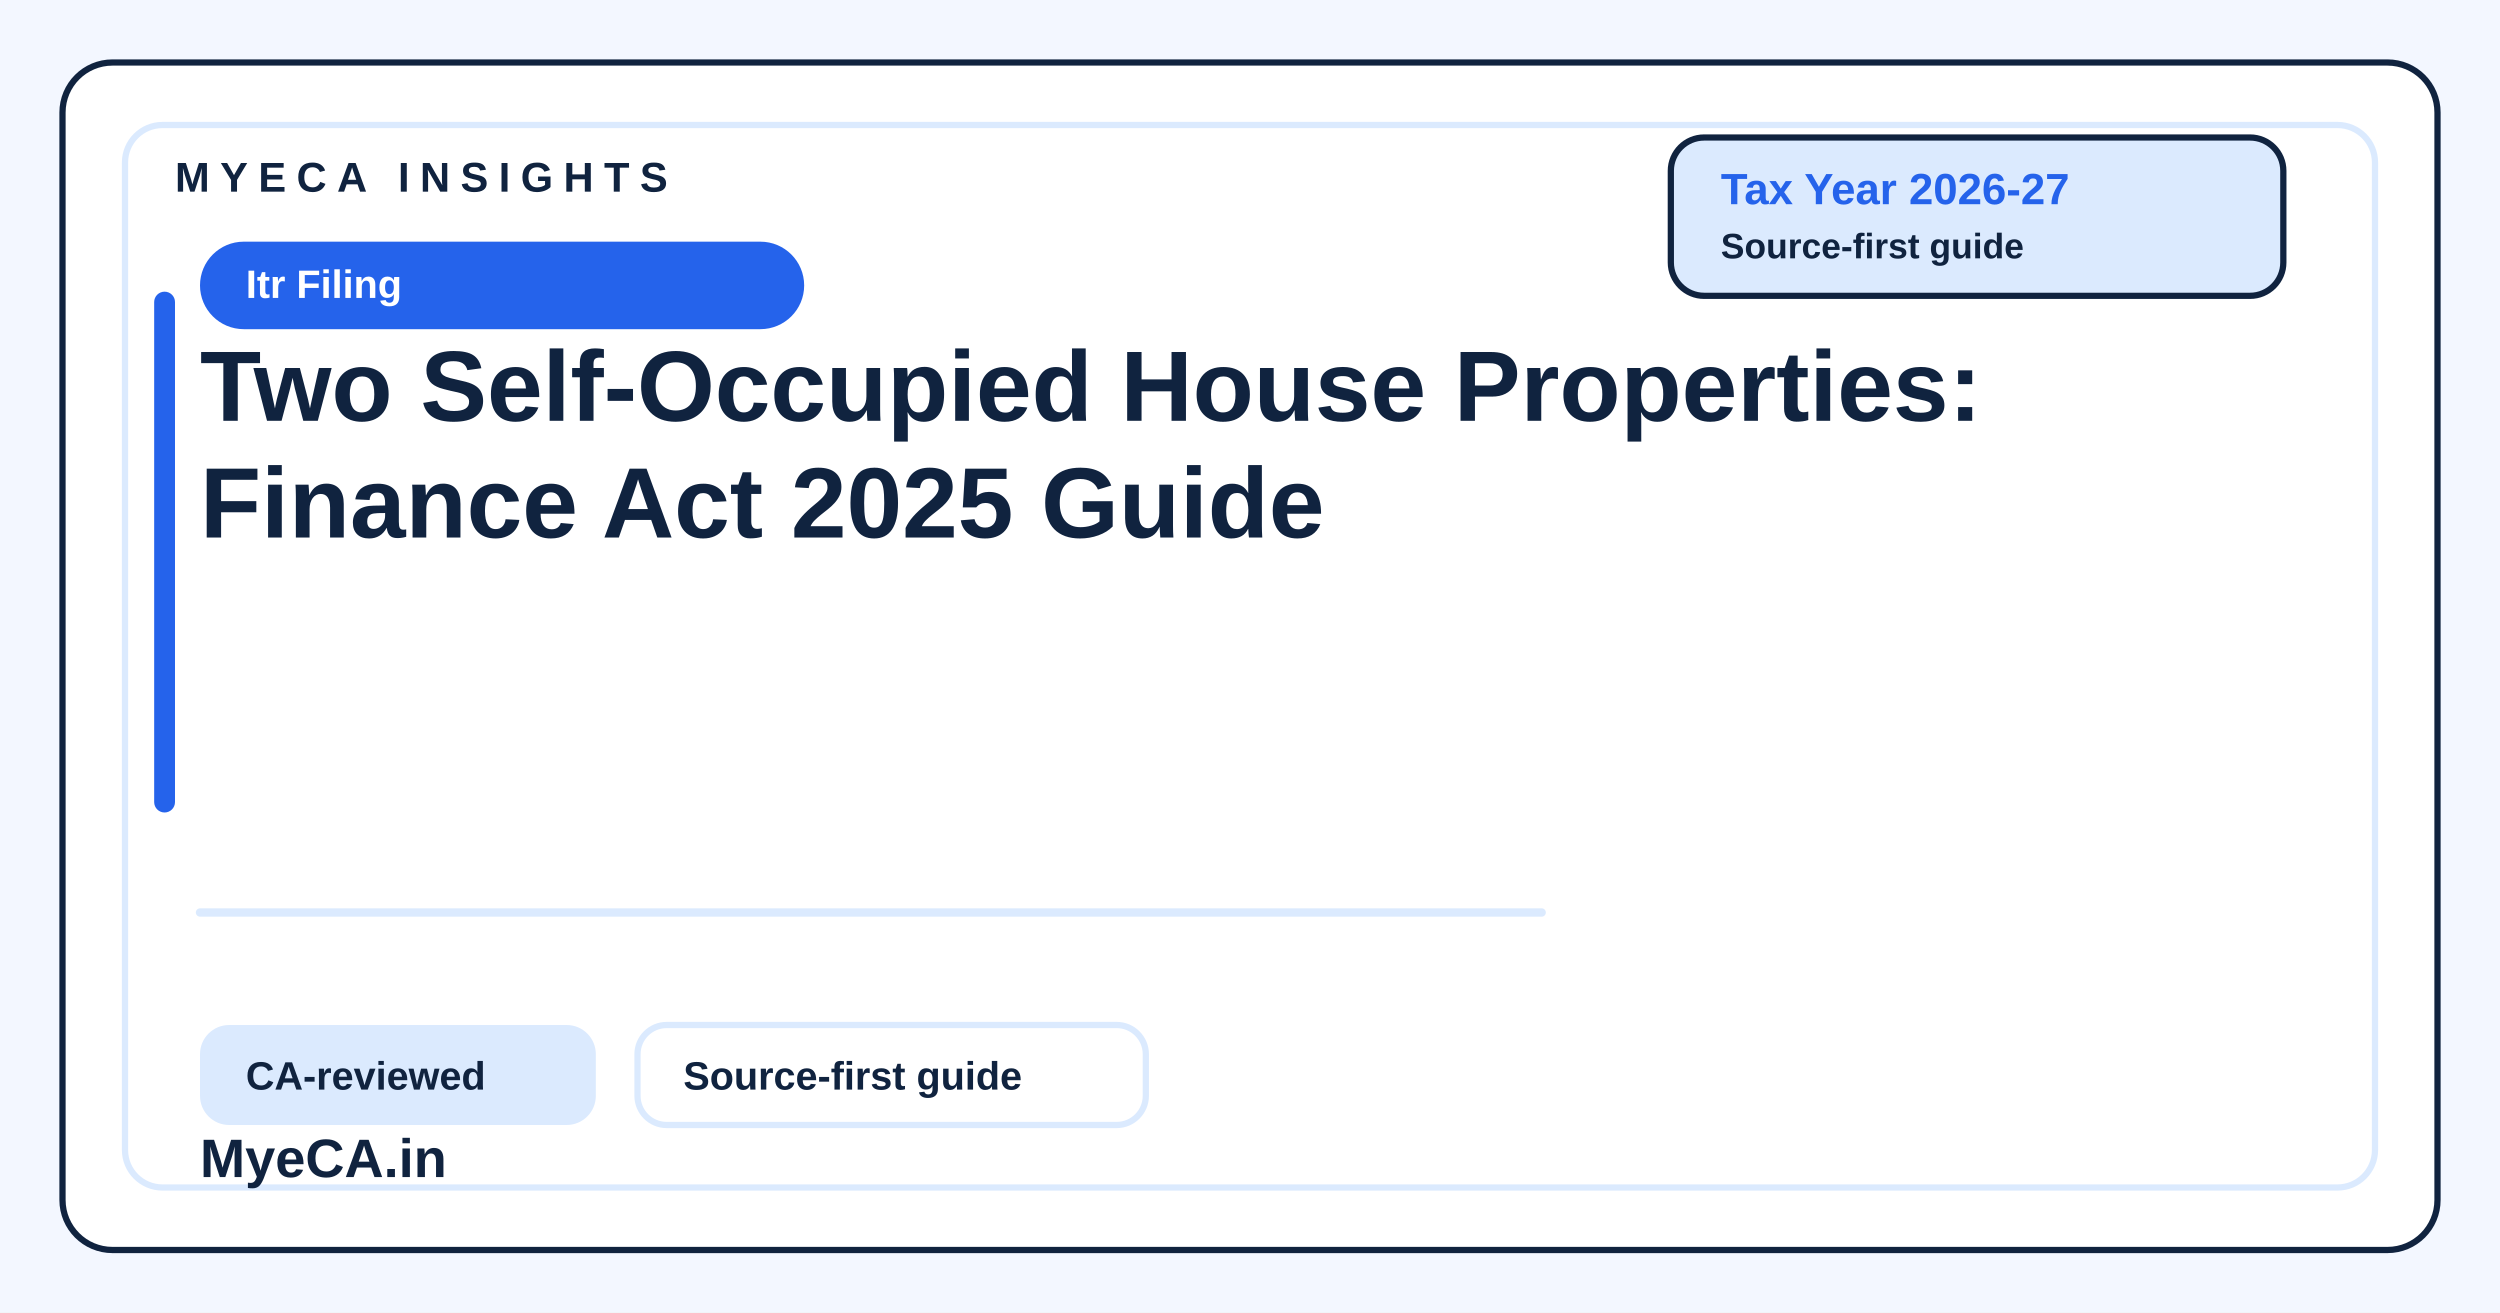
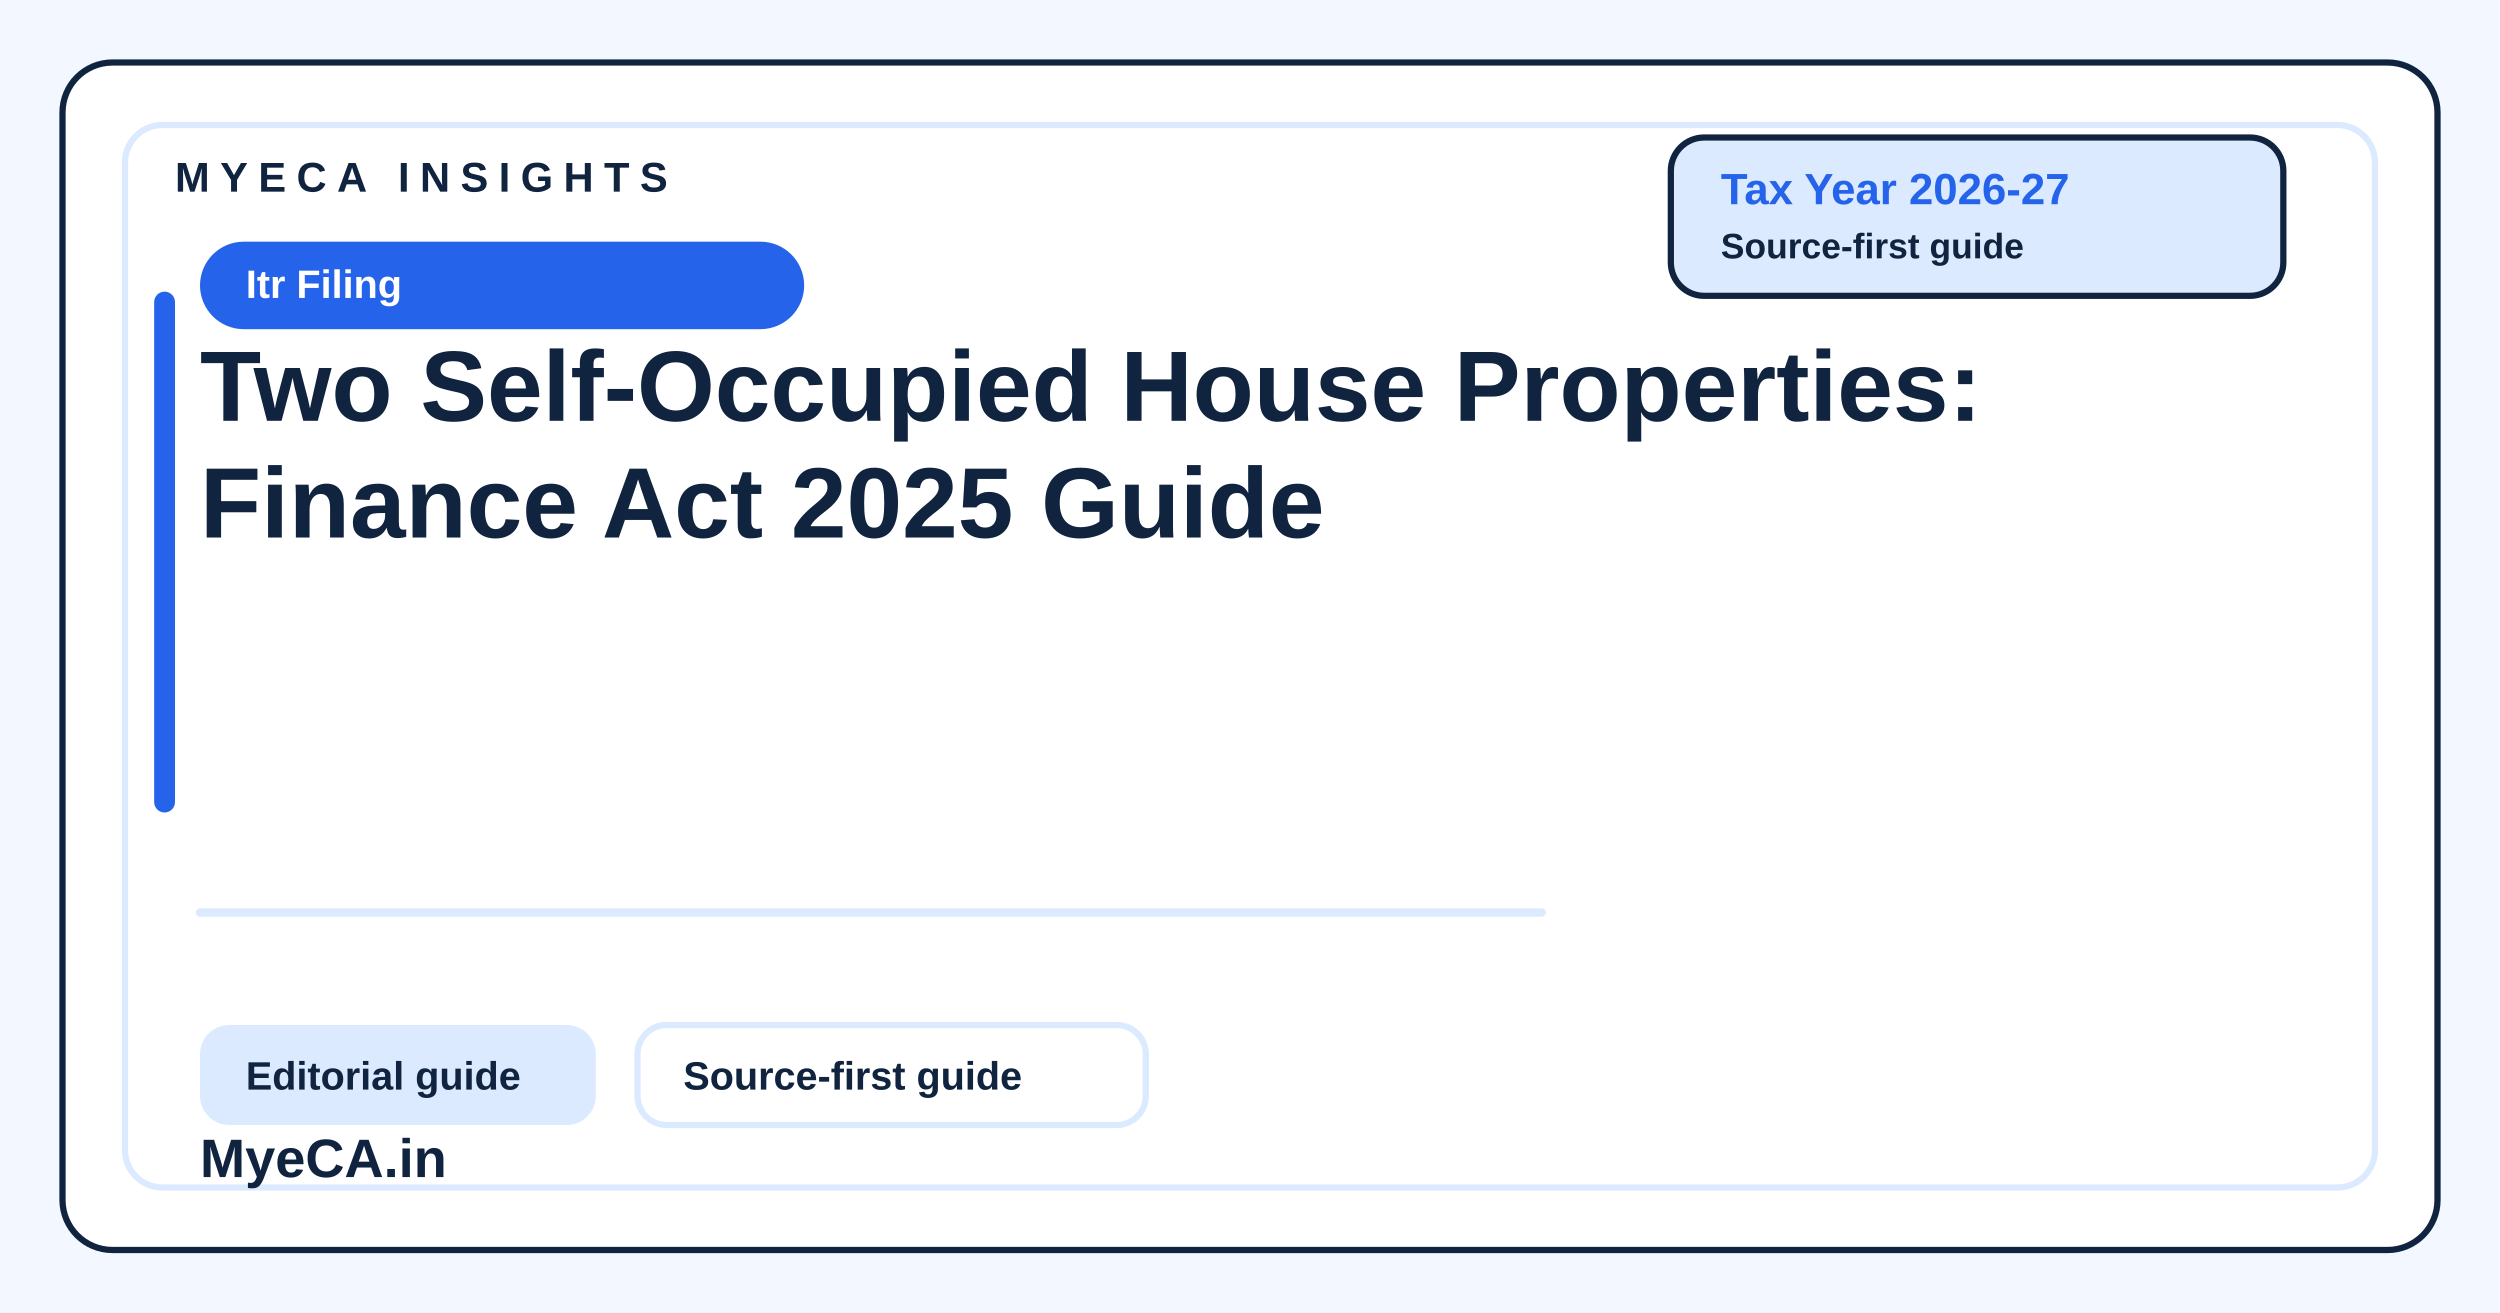
<svg xmlns="http://www.w3.org/2000/svg" width="1200" height="630" viewBox="0 0 1200 630" role="img" aria-labelledby="title desc">
  <rect width="1200" height="630" fill="#f3f7ff" />
  <rect x="30" y="30" width="1140" height="570" rx="24" fill="#ffffff" stroke="#10233f" stroke-width="3" />
  <rect x="60" y="60" width="1080" height="510" rx="18" fill="none" stroke="#dbeafe" stroke-width="3" />
  <rect x="74" y="140" width="10" height="250" rx="5" fill="#2563eb" />
  <text x="84" y="92" font-family="Arial, Helvetica, sans-serif" font-size="20" font-weight="900" letter-spacing="5" fill="#10233f">MYECA INSIGHTS</text>
  <g transform="translate(802 66)">
    <rect x="0" y="0" width="294" height="76" rx="16" fill="#dbeafe" stroke="#10233f" stroke-width="3" />
    <text x="24" y="32" font-family="Arial, Helvetica, sans-serif" font-size="21" font-weight="900" fill="#2563eb">Tax Year 2026-27</text>
    <text x="24" y="58" font-family="Arial, Helvetica, sans-serif" font-size="17" font-weight="800" fill="#10233f">Source-first guide</text>
  </g>
  <rect x="96" y="116" width="290" height="42" rx="21" fill="#2563eb" />
  <text x="118" y="143" font-family="Arial, Helvetica, sans-serif" font-size="19" font-weight="900" fill="#ffffff">Itr Filing</text>
  <text x="96" y="202" font-family="Arial, Helvetica, sans-serif" font-size="48" font-weight="900" fill="#10233f">Two Self-Occupied House Properties:</text>
  <text x="96" y="258" font-family="Arial, Helvetica, sans-serif" font-size="48" font-weight="900" fill="#10233f">Finance Act 2025 Guide</text>
  <line x1="96" y1="438" x2="740" y2="438" stroke="#dbeafe" stroke-width="4" stroke-linecap="round" />
  <g transform="translate(96 492)">
    <rect x="0" y="0" width="190" height="48" rx="14" fill="#dbeafe" />
-     <text x="22" y="31" font-family="Arial, Helvetica, sans-serif" font-size="19" font-weight="900" fill="#10233f">CA-reviewed</text>
+     <text x="22" y="31" font-family="Arial, Helvetica, sans-serif" font-size="19" font-weight="900" fill="#10233f">Editorial guide</text>
  </g>
  <g transform="translate(306 492)">
    <rect x="0" y="0" width="244" height="48" rx="14" fill="#ffffff" stroke="#dbeafe" stroke-width="3" />
    <text x="22" y="31" font-family="Arial, Helvetica, sans-serif" font-size="19" font-weight="900" fill="#10233f">Source-first guide</text>
  </g>
  <text x="96" y="565" font-family="Arial, Helvetica, sans-serif" font-size="26" font-weight="900" fill="#10233f">MyeCA.in</text>
</svg>
